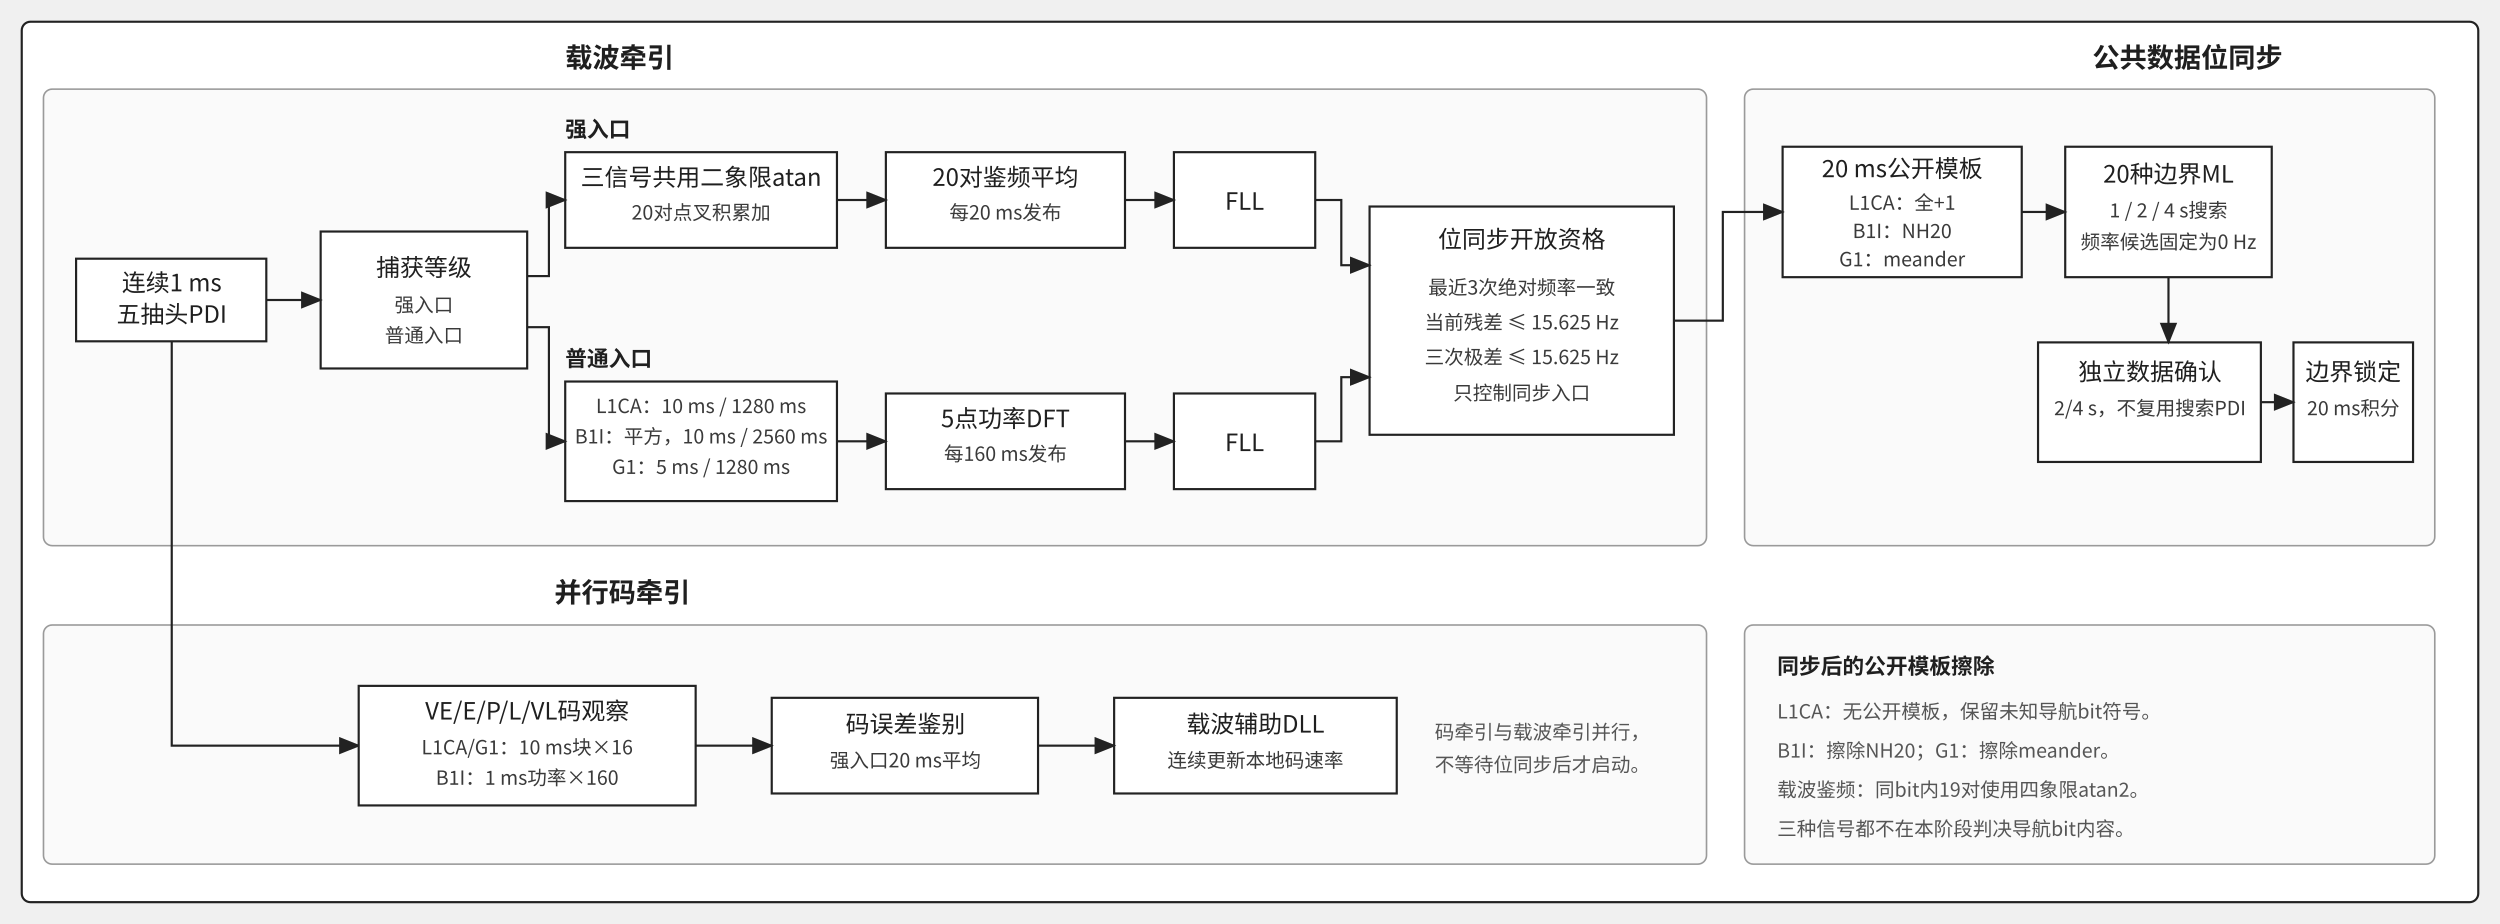
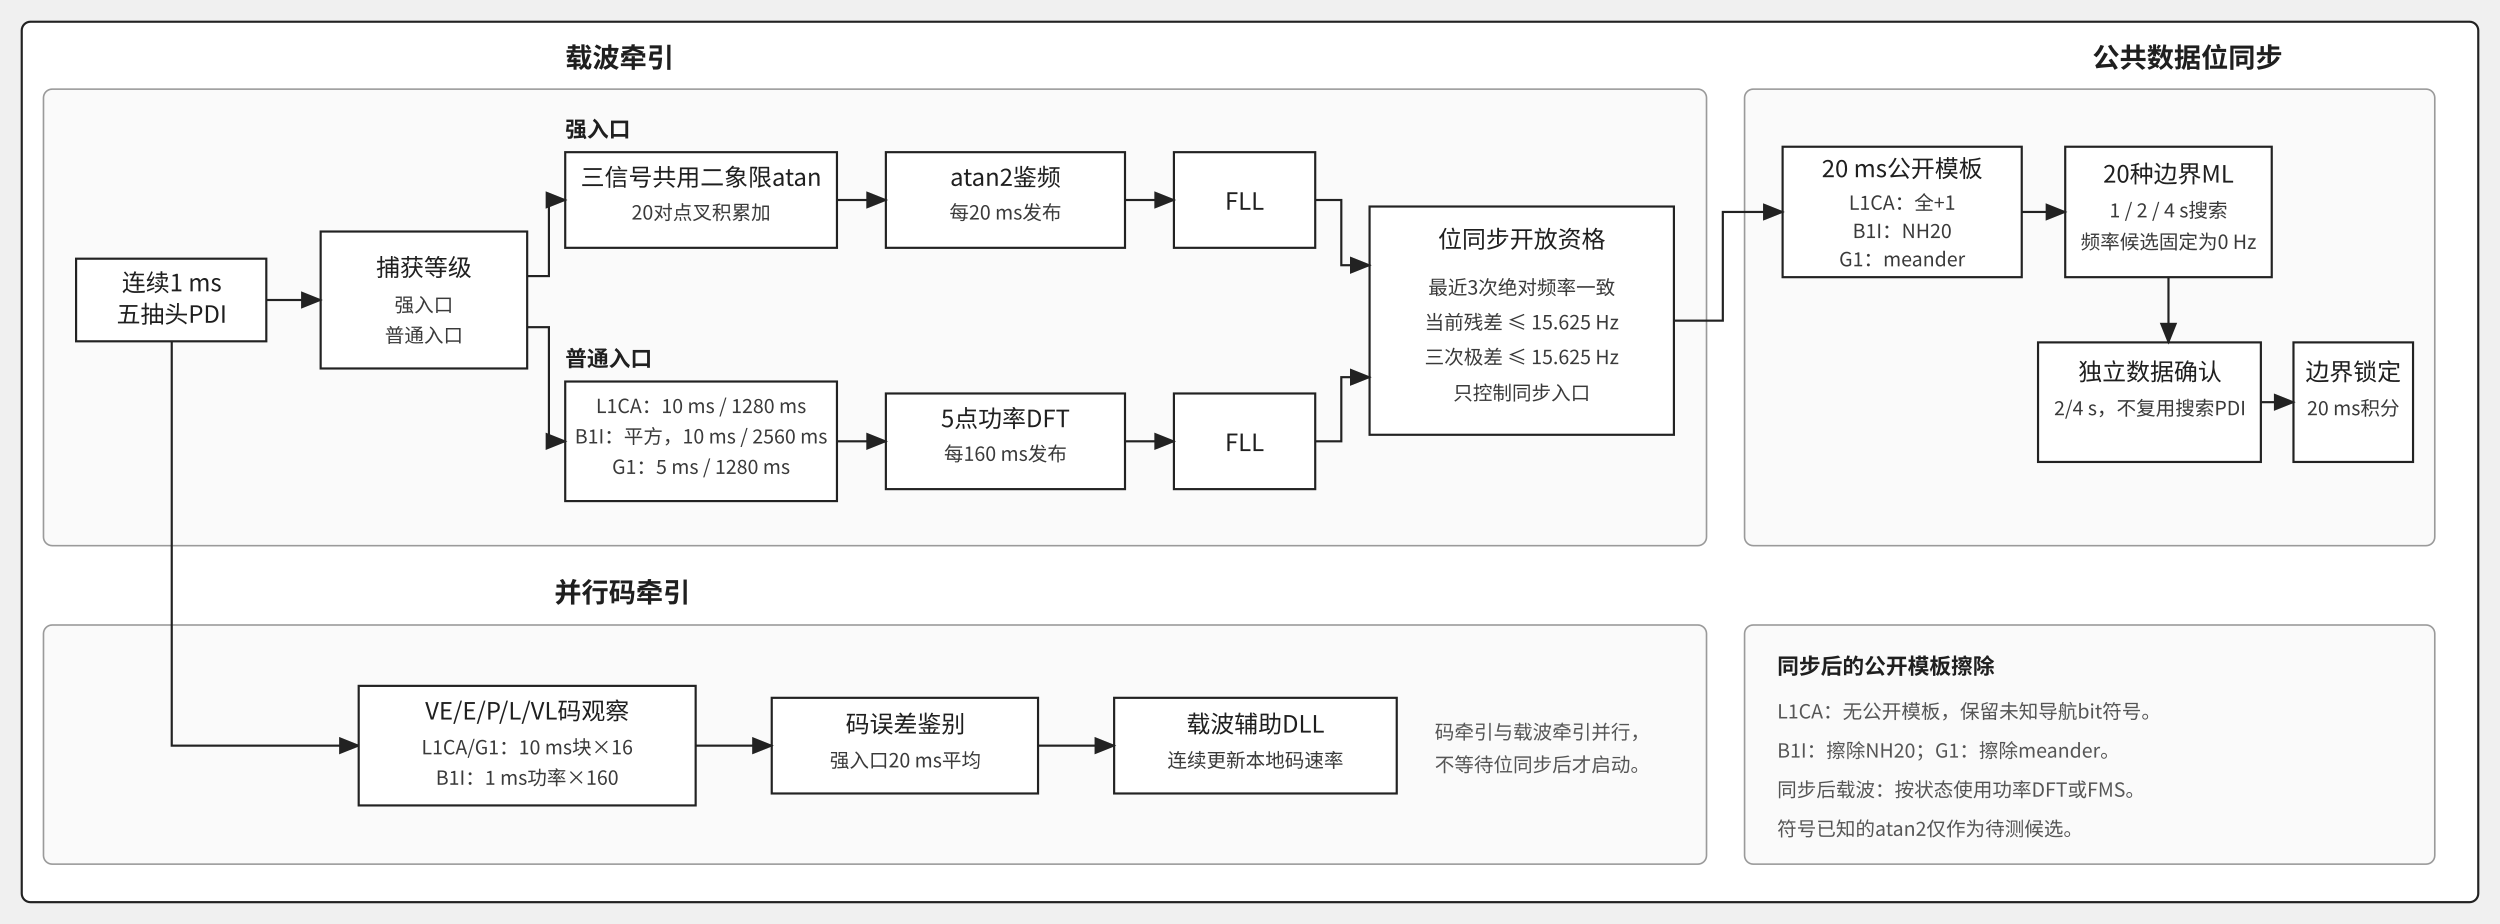
<svg xmlns="http://www.w3.org/2000/svg" width="2300" height="850" viewBox="0 0 2300 850">
  <defs>
    <marker id="arrow" markerWidth="10" markerHeight="8" refX="9" refY="4" orient="auto">
      <path d="M0,0 L10,4 L0,8 Z" fill="#222222" />
    </marker>
    <style>
      .box { fill:#ffffff; stroke:#222222; stroke-width:2; }
      .group { fill:#fafafa; stroke:#9a9a9a; stroke-width:1.5; }
      .line { fill:none; stroke:#222222; stroke-width:2; marker-end:url(#arrow); }
      .title { font:700 25px 'Noto Sans CJK SC','Microsoft YaHei',sans-serif; fill:#1f1f1f; }
      .text { font:22px 'Noto Sans CJK SC','Microsoft YaHei',sans-serif; fill:#1f1f1f; text-anchor:middle; }
      .small { font:18px 'Noto Sans CJK SC','Microsoft YaHei',sans-serif; fill:#3a3a3a; text-anchor:middle; }
      .label { font:700 20px 'Noto Sans CJK SC','Microsoft YaHei',sans-serif; fill:#1f1f1f; }
      .note { font:18px 'Noto Sans CJK SC','Microsoft YaHei',sans-serif; fill:#555555; }
    </style>
  </defs>
  <rect x="20" y="20" width="2260" height="810" rx="8" class="box" />
  <text x="520" y="62" class="title">载波牵引</text>
  <rect x="40" y="82" width="1530" height="420" rx="8" class="group" />
  <rect x="70" y="238" width="175" height="76" class="box" />
  <text x="158" y="268" class="text">连续1 ms</text>
  <text x="158" y="297" class="text">五抽头PDI</text>
  <rect x="295" y="213" width="190" height="126" class="box" />
  <text x="390" y="254" class="text">捕获等级</text>
  <text x="390" y="287" class="small">强入口</text>
  <text x="390" y="315" class="small">普通入口</text>
  <path d="M245 276 H295" class="line" />
  <text x="520" y="126" class="label">强入口</text>
  <rect x="520" y="140" width="250" height="88" class="box" />
  <text x="645" y="171" class="text">三信号共用二象限atan</text>
  <text x="645" y="202" class="small">20对点叉积累加</text>
  <rect x="815" y="140" width="220" height="88" class="box" />
-   <text x="925" y="171" class="text">20对鉴频平均</text>
+   <text x="925" y="171" class="text">atan2鉴频</text>
  <text x="925" y="202" class="small">每20 ms发布</text>
  <rect x="1080" y="140" width="130" height="88" class="box" />
  <text x="1145" y="193" class="text">FLL</text>
  <text x="520" y="337" class="label">普通入口</text>
  <rect x="520" y="351" width="250" height="110" class="box" />
  <text x="645" y="380" class="small">L1CA：10 ms / 1280 ms</text>
  <text x="645" y="408" class="small">B1I：平方，10 ms / 2560 ms</text>
  <text x="645" y="436" class="small">G1：5 ms / 1280 ms</text>
  <rect x="815" y="362" width="220" height="88" class="box" />
  <text x="925" y="393" class="text">5点功率DFT</text>
  <text x="925" y="424" class="small">每160 ms发布</text>
  <rect x="1080" y="362" width="130" height="88" class="box" />
  <text x="1145" y="415" class="text">FLL</text>
  <path d="M485 254 H505 V184 H520" class="line" />
  <path d="M485 301 H505 V406 H520" class="line" />
  <path d="M770 184 H815" class="line" />
  <path d="M1035 184 H1080" class="line" />
  <path d="M770 406 H815" class="line" />
  <path d="M1035 406 H1080" class="line" />
  <rect x="1260" y="190" width="280" height="210" class="box" />
  <text x="1400" y="228" class="text">位同步开放资格</text>
  <text x="1400" y="271" class="small">最近3次绝对频率一致</text>
  <text x="1400" y="303" class="small">当前残差 ≤ 15.625 Hz</text>
  <text x="1400" y="335" class="small">三次极差 ≤ 15.625 Hz</text>
  <text x="1400" y="368" class="small">只控制同步入口</text>
  <path d="M1210 184 H1234 V244 H1260" class="line" />
  <path d="M1210 406 H1234 V347 H1260" class="line" />
  <text x="1925" y="62" class="title">公共数据位同步</text>
  <rect x="1605" y="82" width="635" height="420" rx="8" class="group" />
  <rect x="1640" y="135" width="220" height="120" class="box" />
  <text x="1750" y="163" class="text">20 ms公开模板</text>
  <text x="1750" y="193" class="small">L1CA：全+1</text>
  <text x="1750" y="219" class="small">B1I：NH20</text>
  <text x="1750" y="245" class="small">G1：meander</text>
  <rect x="1900" y="135" width="190" height="120" class="box" />
  <text x="1995" y="168" class="text">20种边界ML</text>
  <text x="1995" y="200" class="small">1 / 2 / 4 s搜索</text>
  <text x="1995" y="229" class="small">频率候选固定为0 Hz</text>
  <rect x="1875" y="315" width="205" height="110" class="box" />
  <text x="1978" y="350" class="text">独立数据确认</text>
  <text x="1978" y="382" class="small">2/4 s，不复用搜索PDI</text>
  <rect x="2110" y="315" width="110" height="110" class="box" />
  <text x="2165" y="350" class="text">边界锁定</text>
  <text x="2165" y="382" class="small">20 ms积分</text>
  <path d="M1540 295 H1585 V195 H1640" class="line" />
  <path d="M1860 195 H1900" class="line" />
  <path d="M1995 255 V315" class="line" />
  <path d="M2080 370 H2110" class="line" />
  <text x="510" y="554" class="title">并行码牵引</text>
  <rect x="40" y="575" width="1530" height="220" rx="8" class="group" />
  <path d="M158 314 V686 H330" class="line" />
  <rect x="330" y="631" width="310" height="110" class="box" />
  <text x="485" y="662" class="text">VE/E/P/L/VL码观察</text>
  <text x="485" y="694" class="small">L1CA/G1：10 ms块×16</text>
  <text x="485" y="722" class="small">B1I：1 ms功率×160</text>
  <rect x="710" y="642" width="245" height="88" class="box" />
  <text x="833" y="674" class="text">码误差鉴别</text>
  <text x="833" y="706" class="small">强入口20 ms平均</text>
  <rect x="1025" y="642" width="260" height="88" class="box" />
  <text x="1155" y="674" class="text">载波辅助DLL</text>
  <text x="1155" y="706" class="small">连续更新本地码速率</text>
  <path d="M640 686 H710" class="line" />
  <path d="M955 686 H1025" class="line" />
  <text x="1320" y="680" class="note">码牵引与载波牵引并行，</text>
  <text x="1320" y="710" class="note">不等待位同步后才启动。</text>
  <rect x="1605" y="575" width="635" height="220" rx="8" class="group" />
  <text x="1635" y="620" class="label">同步后的公开模板擦除</text>
  <text x="1635" y="661" class="note">L1CA：无公开模板，保留未知导航bit符号。</text>
  <text x="1635" y="697" class="note">B1I：擦除NH20；G1：擦除meander。</text>
-   <text x="1635" y="733" class="note">载波鉴频：同bit内19对使用四象限atan2。</text>
-   <text x="1635" y="769" class="note">三种信号都不在本阶段判决导航bit内容。</text>
+   <text x="1635" y="733" class="note">同步后载波：按状态使用功率DFT或FMS。</text>
+   <text x="1635" y="769" class="note">符号已知的atan2仅作为待测候选。</text>
</svg>
